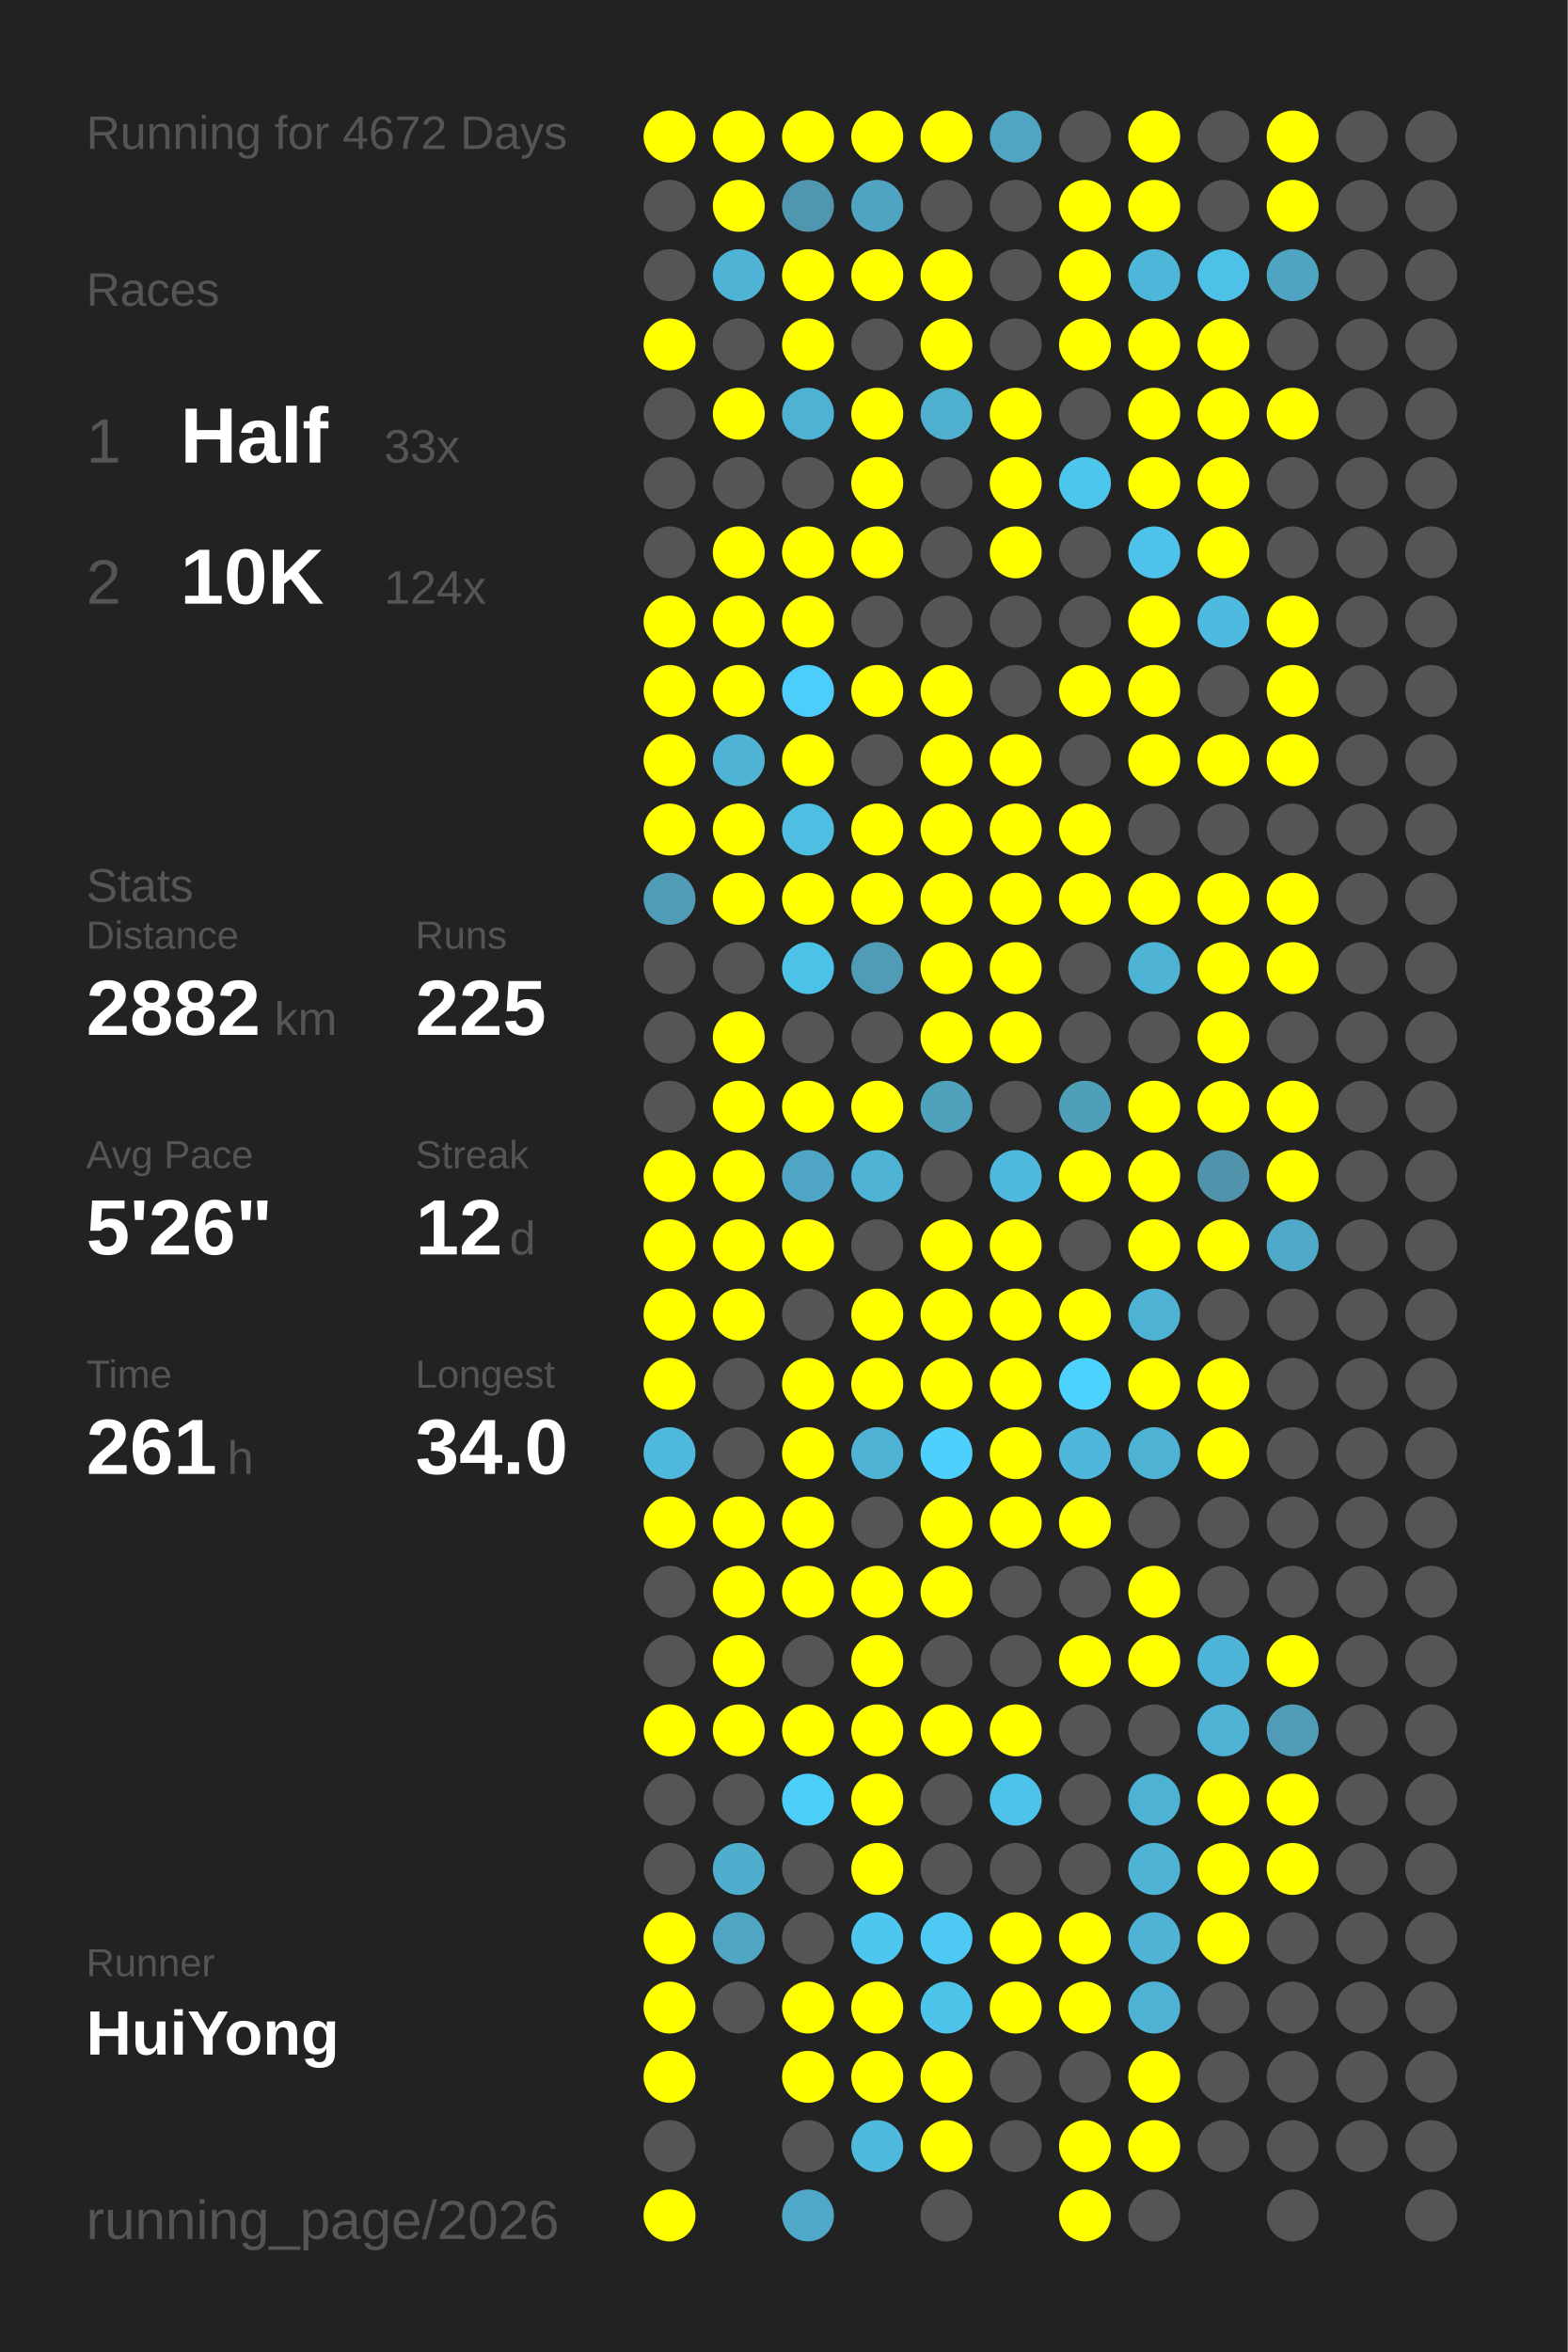
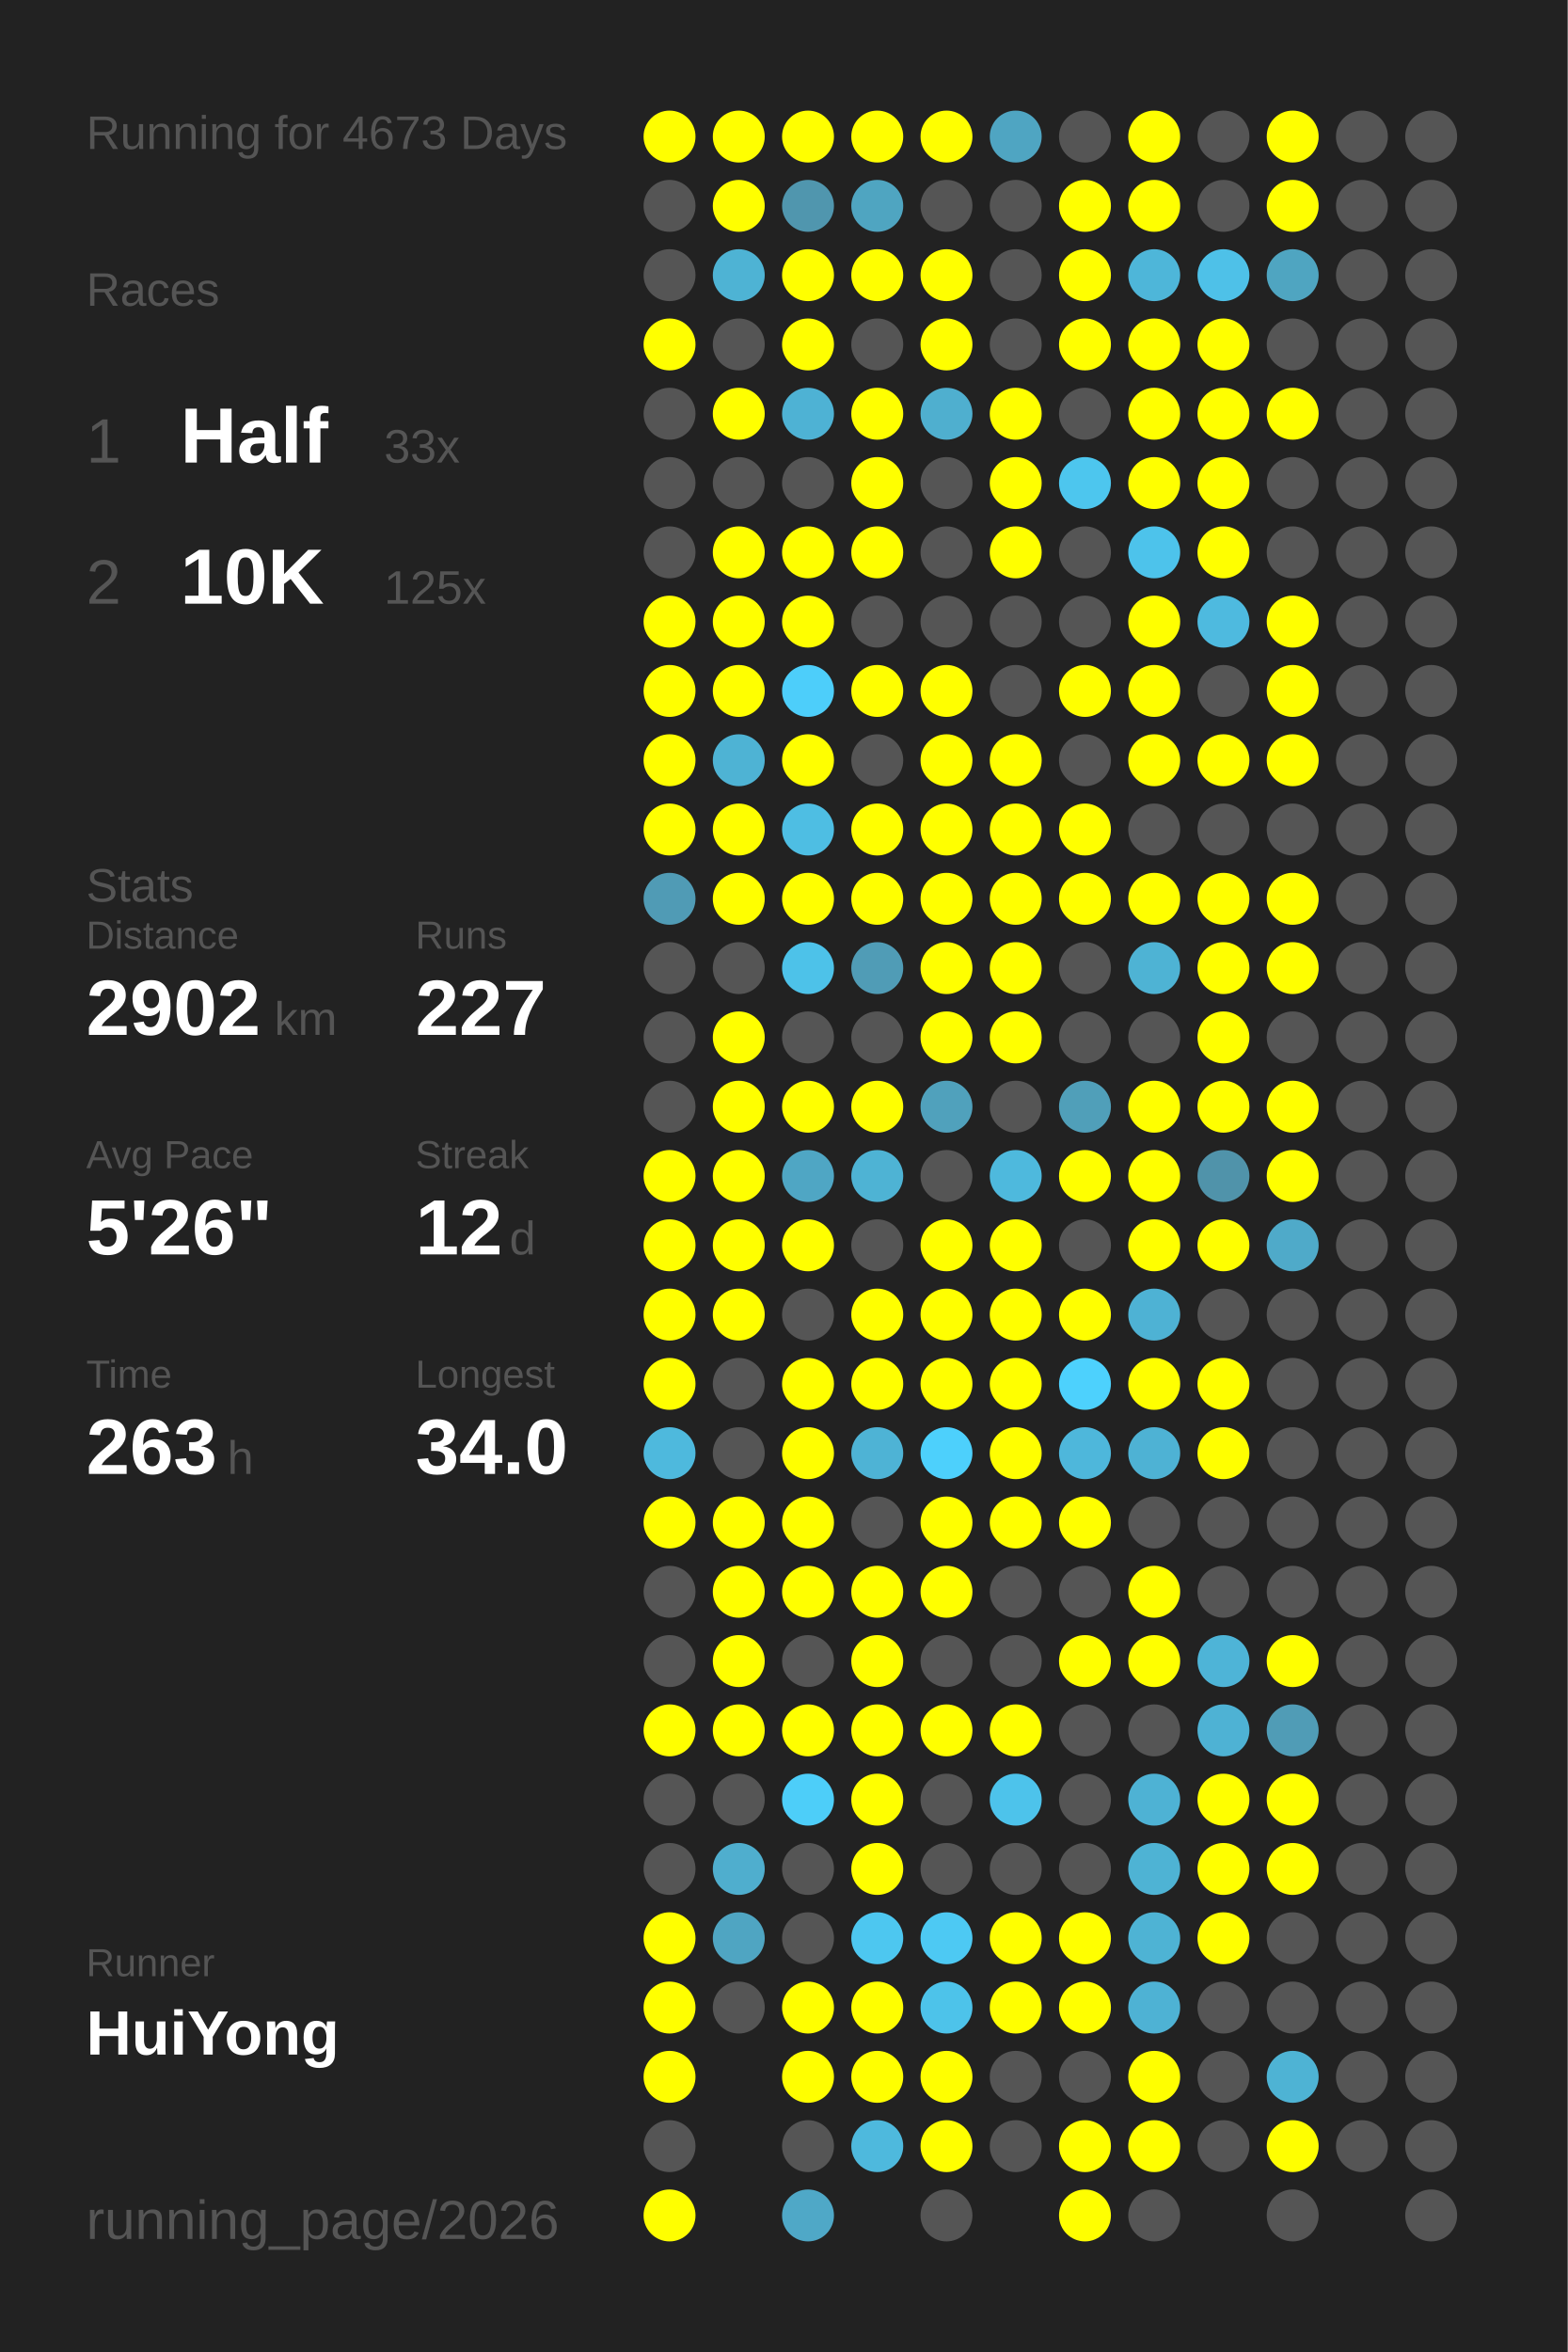
<svg xmlns="http://www.w3.org/2000/svg" baseProfile="full" height="300mm" version="1.1" viewBox="0,0,200,300" width="200mm">
  <defs />
  <rect fill="#222222" height="300" width="200" x="0" y="0" />
-   <text fill="#555555" style="font-size:6px; font-family:Arial;" x="11" y="19">Running for 4672 Days</text>
+   <text fill="#555555" style="font-size:6px; font-family:Arial;" x="11" y="19">Running for 4673 Days</text>
  <text fill="#555555" style="font-size:6px; font-family:Arial;" x="11" y="39">Races</text>
  <text fill="#555555" style="font-size:8px; font-family:Arial;" x="11" y="59">1</text>
  <text fill="#FFFFFF" style="font-size:10px; font-family:Arial; font-weight:bold;" x="23" y="59">Half</text>
  <text fill="#555555" style="font-size:6px; font-family:Arial;" x="49" y="59">33x</text>
  <text fill="#555555" style="font-size:8px; font-family:Arial;" x="11" y="77">2</text>
  <text fill="#FFFFFF" style="font-size:10px; font-family:Arial; font-weight:bold;" x="23" y="77">10K</text>
-   <text fill="#555555" style="font-size:6px; font-family:Arial;" x="49" y="77">124x</text>
+   <text fill="#555555" style="font-size:6px; font-family:Arial;" x="49" y="77">125x</text>
  <text fill="#555555" style="font-size:6px; font-family:Arial;" x="11" y="115">Stats</text>
  <text fill="#555555" style="font-size:5px; font-family:Arial;" x="11" y="121">Distance</text>
-   <text fill="#FFFFFF" style="font-size:10px; font-family:Arial; font-weight:bold;" x="11" y="132">2882</text>
+   <text fill="#FFFFFF" style="font-size:10px; font-family:Arial; font-weight:bold;" x="11" y="132">2902</text>
  <text fill="#555555" style="font-size:6px; font-family:Arial;" x="35" y="132">km</text>
  <text fill="#555555" style="font-size:5px; font-family:Arial;" x="53" y="121">Runs</text>
-   <text fill="#FFFFFF" style="font-size:10px; font-family:Arial; font-weight:bold;" x="53" y="132">225</text>
+   <text fill="#FFFFFF" style="font-size:10px; font-family:Arial; font-weight:bold;" x="53" y="132">227</text>
  <text fill="#555555" style="font-size:5px; font-family:Arial;" x="11" y="149">Avg Pace</text>
  <text fill="#FFFFFF" style="font-size:10px; font-family:Arial; font-weight:bold;" x="11" y="160">5'26"</text>
  <text fill="#555555" style="font-size:5px; font-family:Arial;" x="53" y="149">Streak</text>
  <text fill="#FFFFFF" style="font-size:10px; font-family:Arial; font-weight:bold;" x="53" y="160">12</text>
  <text fill="#555555" style="font-size:6px; font-family:Arial;" x="65" y="160">d</text>
  <text fill="#555555" style="font-size:5px; font-family:Arial;" x="11" y="177">Time</text>
-   <text fill="#FFFFFF" style="font-size:10px; font-family:Arial; font-weight:bold;" x="11" y="188">261</text>
+   <text fill="#FFFFFF" style="font-size:10px; font-family:Arial; font-weight:bold;" x="11" y="188">263</text>
  <text fill="#555555" style="font-size:6px; font-family:Arial;" x="29" y="188">h</text>
  <text fill="#555555" style="font-size:5px; font-family:Arial;" x="53" y="177">Longest</text>
  <text fill="#FFFFFF" style="font-size:10px; font-family:Arial; font-weight:bold;" x="53" y="188">34.0</text>
  <text fill="#555555" style="font-size:5px; font-family:Arial;" x="11" y="252.065">Runner</text>
  <text fill="#FFFFFF" style="font-size:8px; font-family:Arial; font-weight:bold;" x="11" y="262.065">HuiYong</text>
  <text fill="#555555" style="font-size:7px; font-family:Arial;" x="11" y="285.581">running_page/2026</text>
  <circle cx="85.417" cy="17.419" fill="#FFFF00" r="3.312" />
  <circle cx="85.417" cy="26.258" fill="#555555" r="3.312" />
  <circle cx="85.417" cy="35.097" fill="#555555" r="3.312" />
  <circle cx="85.417" cy="43.935" fill="#FFFF00" r="3.312" />
  <circle cx="85.417" cy="52.774" fill="#555555" r="3.312" />
  <circle cx="85.417" cy="61.613" fill="#555555" r="3.312" />
  <circle cx="85.417" cy="70.452" fill="#555555" r="3.312" />
  <circle cx="85.417" cy="79.29" fill="#FFFF00" r="3.312" />
  <circle cx="85.417" cy="88.129" fill="#FFFF00" r="3.312" />
  <circle cx="85.417" cy="96.968" fill="#FFFF00" r="3.312" />
  <circle cx="85.417" cy="105.806" fill="#FFFF00" r="3.312" />
  <circle cx="85.417" cy="114.645" fill="#509bb5" r="3.312" />
  <circle cx="85.417" cy="123.484" fill="#555555" r="3.312" />
  <circle cx="85.417" cy="132.323" fill="#555555" r="3.312" />
  <circle cx="85.417" cy="141.161" fill="#555555" r="3.312" />
  <circle cx="85.417" cy="150" fill="#FFFF00" r="3.312" />
  <circle cx="85.417" cy="158.839" fill="#FFFF00" r="3.312" />
  <circle cx="85.417" cy="167.677" fill="#FFFF00" r="3.312" />
  <circle cx="85.417" cy="176.516" fill="#FFFF00" r="3.312" />
  <circle cx="85.417" cy="185.355" fill="#4eb9dd" r="3.312" />
  <circle cx="85.417" cy="194.194" fill="#FFFF00" r="3.312" />
  <circle cx="85.417" cy="203.032" fill="#555555" r="3.312" />
  <circle cx="85.417" cy="211.871" fill="#555555" r="3.312" />
  <circle cx="85.417" cy="220.71" fill="#FFFF00" r="3.312" />
  <circle cx="85.417" cy="229.548" fill="#555555" r="3.312" />
  <circle cx="85.417" cy="238.387" fill="#555555" r="3.312" />
  <circle cx="85.417" cy="247.226" fill="#FFFF00" r="3.312" />
  <circle cx="85.417" cy="256.065" fill="#FFFF00" r="3.312" />
  <circle cx="85.417" cy="264.903" fill="#FFFF00" r="3.312" />
  <circle cx="85.417" cy="273.742" fill="#555555" r="3.312" />
  <circle cx="85.417" cy="282.581" fill="#FFFF00" r="3.312" />
  <circle cx="94.25" cy="17.419" fill="#FFFF00" r="3.312" />
  <circle cx="94.25" cy="26.258" fill="#FFFF00" r="3.312" />
  <circle cx="94.25" cy="35.097" fill="#4eb3d4" r="3.312" />
  <circle cx="94.25" cy="43.935" fill="#555555" r="3.312" />
  <circle cx="94.25" cy="52.774" fill="#FFFF00" r="3.312" />
  <circle cx="94.25" cy="61.613" fill="#555555" r="3.312" />
  <circle cx="94.25" cy="70.452" fill="#FFFF00" r="3.312" />
  <circle cx="94.25" cy="79.29" fill="#FFFF00" r="3.312" />
  <circle cx="94.25" cy="88.129" fill="#FFFF00" r="3.312" />
  <circle cx="94.25" cy="96.968" fill="#4eb3d4" r="3.312" />
  <circle cx="94.25" cy="105.806" fill="#FFFF00" r="3.312" />
  <circle cx="94.25" cy="114.645" fill="#FFFF00" r="3.312" />
  <circle cx="94.25" cy="123.484" fill="#555555" r="3.312" />
  <circle cx="94.25" cy="132.323" fill="#FFFF00" r="3.312" />
  <circle cx="94.25" cy="141.161" fill="#FFFF00" r="3.312" />
  <circle cx="94.25" cy="150" fill="#FFFF00" r="3.312" />
  <circle cx="94.25" cy="158.839" fill="#FFFF00" r="3.312" />
  <circle cx="94.25" cy="167.677" fill="#FFFF00" r="3.312" />
  <circle cx="94.25" cy="176.516" fill="#555555" r="3.312" />
  <circle cx="94.25" cy="185.355" fill="#555555" r="3.312" />
  <circle cx="94.25" cy="194.194" fill="#FFFF00" r="3.312" />
  <circle cx="94.25" cy="203.032" fill="#FFFF00" r="3.312" />
  <circle cx="94.25" cy="211.871" fill="#FFFF00" r="3.312" />
  <circle cx="94.25" cy="220.71" fill="#FFFF00" r="3.312" />
  <circle cx="94.25" cy="229.548" fill="#555555" r="3.312" />
  <circle cx="94.25" cy="238.387" fill="#4faece" r="3.312" />
  <circle cx="94.25" cy="247.226" fill="#4fa5c2" r="3.312" />
  <circle cx="94.25" cy="256.065" fill="#555555" r="3.312" />
  <circle cx="103.083" cy="17.419" fill="#FFFF00" r="3.312" />
  <circle cx="103.083" cy="26.258" fill="#5096ae" r="3.312" />
  <circle cx="103.083" cy="35.097" fill="#FFFF00" r="3.312" />
  <circle cx="103.083" cy="43.935" fill="#FFFF00" r="3.312" />
  <circle cx="103.083" cy="52.774" fill="#4eb2d4" r="3.312" />
  <circle cx="103.083" cy="61.613" fill="#555555" r="3.312" />
  <circle cx="103.083" cy="70.452" fill="#FFFF00" r="3.312" />
  <circle cx="103.083" cy="79.29" fill="#FFFF00" r="3.312" />
  <circle cx="103.083" cy="88.129" fill="#4dcefa" r="3.312" />
  <circle cx="103.083" cy="96.968" fill="#FFFF00" r="3.312" />
  <circle cx="103.083" cy="105.806" fill="#4ebee3" r="3.312" />
  <circle cx="103.083" cy="114.645" fill="#FFFF00" r="3.312" />
  <circle cx="103.083" cy="123.484" fill="#4dc2e9" r="3.312" />
  <circle cx="103.083" cy="132.323" fill="#555555" r="3.312" />
  <circle cx="103.083" cy="141.161" fill="#FFFF00" r="3.312" />
  <circle cx="103.083" cy="150" fill="#4fa6c4" r="3.312" />
  <circle cx="103.083" cy="158.839" fill="#FFFF00" r="3.312" />
  <circle cx="103.083" cy="167.677" fill="#555555" r="3.312" />
  <circle cx="103.083" cy="176.516" fill="#FFFF00" r="3.312" />
  <circle cx="103.083" cy="185.355" fill="#FFFF00" r="3.312" />
  <circle cx="103.083" cy="194.194" fill="#FFFF00" r="3.312" />
  <circle cx="103.083" cy="203.032" fill="#FFFF00" r="3.312" />
  <circle cx="103.083" cy="211.871" fill="#555555" r="3.312" />
  <circle cx="103.083" cy="220.71" fill="#FFFF00" r="3.312" />
  <circle cx="103.083" cy="229.548" fill="#4dcef9" r="3.312" />
  <circle cx="103.083" cy="238.387" fill="#555555" r="3.312" />
  <circle cx="103.083" cy="247.226" fill="#555555" r="3.312" />
  <circle cx="103.083" cy="256.065" fill="#FFFF00" r="3.312" />
  <circle cx="103.083" cy="264.903" fill="#FFFF00" r="3.312" />
  <circle cx="103.083" cy="273.742" fill="#555555" r="3.312" />
  <circle cx="103.083" cy="282.581" fill="#4fa8c7" r="3.312" />
  <circle cx="111.917" cy="17.419" fill="#FFFF00" r="3.312" />
  <circle cx="111.917" cy="26.258" fill="#4fa5c1" r="3.312" />
  <circle cx="111.917" cy="35.097" fill="#FFFF00" r="3.312" />
  <circle cx="111.917" cy="43.935" fill="#555555" r="3.312" />
  <circle cx="111.917" cy="52.774" fill="#FFFF00" r="3.312" />
  <circle cx="111.917" cy="61.613" fill="#FFFF00" r="3.312" />
  <circle cx="111.917" cy="70.452" fill="#FFFF00" r="3.312" />
  <circle cx="111.917" cy="79.29" fill="#555555" r="3.312" />
  <circle cx="111.917" cy="88.129" fill="#FFFF00" r="3.312" />
  <circle cx="111.917" cy="96.968" fill="#555555" r="3.312" />
  <circle cx="111.917" cy="105.806" fill="#FFFF00" r="3.312" />
  <circle cx="111.917" cy="114.645" fill="#FFFF00" r="3.312" />
  <circle cx="111.917" cy="123.484" fill="#509cb6" r="3.312" />
  <circle cx="111.917" cy="132.323" fill="#555555" r="3.312" />
  <circle cx="111.917" cy="141.161" fill="#FFFF00" r="3.312" />
  <circle cx="111.917" cy="150" fill="#4eb3d4" r="3.312" />
  <circle cx="111.917" cy="158.839" fill="#555555" r="3.312" />
  <circle cx="111.917" cy="167.677" fill="#FFFF00" r="3.312" />
  <circle cx="111.917" cy="176.516" fill="#FFFF00" r="3.312" />
  <circle cx="111.917" cy="185.355" fill="#4eb3d5" r="3.312" />
  <circle cx="111.917" cy="194.194" fill="#555555" r="3.312" />
  <circle cx="111.917" cy="203.032" fill="#FFFF00" r="3.312" />
  <circle cx="111.917" cy="211.871" fill="#FFFF00" r="3.312" />
  <circle cx="111.917" cy="220.71" fill="#FFFF00" r="3.312" />
  <circle cx="111.917" cy="229.548" fill="#FFFF00" r="3.312" />
  <circle cx="111.917" cy="238.387" fill="#FFFF00" r="3.312" />
  <circle cx="111.917" cy="247.226" fill="#4dc7f0" r="3.312" />
  <circle cx="111.917" cy="256.065" fill="#FFFF00" r="3.312" />
  <circle cx="111.917" cy="264.903" fill="#FFFF00" r="3.312" />
  <circle cx="111.917" cy="273.742" fill="#4eb9dd" r="3.312" />
  <circle cx="120.75" cy="17.419" fill="#FFFF00" r="3.312" />
  <circle cx="120.75" cy="26.258" fill="#555555" r="3.312" />
  <circle cx="120.75" cy="35.097" fill="#FFFF00" r="3.312" />
  <circle cx="120.75" cy="43.935" fill="#FFFF00" r="3.312" />
  <circle cx="120.75" cy="52.774" fill="#4fafcf" r="3.312" />
  <circle cx="120.75" cy="61.613" fill="#555555" r="3.312" />
  <circle cx="120.75" cy="70.452" fill="#555555" r="3.312" />
  <circle cx="120.75" cy="79.29" fill="#555555" r="3.312" />
  <circle cx="120.75" cy="88.129" fill="#FFFF00" r="3.312" />
  <circle cx="120.75" cy="96.968" fill="#FFFF00" r="3.312" />
  <circle cx="120.75" cy="105.806" fill="#FFFF00" r="3.312" />
  <circle cx="120.75" cy="114.645" fill="#FFFF00" r="3.312" />
  <circle cx="120.75" cy="123.484" fill="#FFFF00" r="3.312" />
  <circle cx="120.75" cy="132.323" fill="#FFFF00" r="3.312" />
  <circle cx="120.75" cy="141.161" fill="#50a1bc" r="3.312" />
  <circle cx="120.75" cy="150" fill="#555555" r="3.312" />
  <circle cx="120.75" cy="158.839" fill="#FFFF00" r="3.312" />
  <circle cx="120.75" cy="167.677" fill="#FFFF00" r="3.312" />
  <circle cx="120.75" cy="176.516" fill="#FFFF00" r="3.312" />
  <circle cx="120.75" cy="185.355" fill="#4dd0fc" r="3.312" />
  <circle cx="120.75" cy="194.194" fill="#FFFF00" r="3.312" />
  <circle cx="120.75" cy="203.032" fill="#FFFF00" r="3.312" />
  <circle cx="120.75" cy="211.871" fill="#555555" r="3.312" />
  <circle cx="120.75" cy="220.71" fill="#FFFF00" r="3.312" />
  <circle cx="120.75" cy="229.548" fill="#555555" r="3.312" />
  <circle cx="120.75" cy="238.387" fill="#555555" r="3.312" />
  <circle cx="120.75" cy="247.226" fill="#4dc9f3" r="3.312" />
  <circle cx="120.75" cy="256.065" fill="#4dc3ea" r="3.312" />
  <circle cx="120.75" cy="264.903" fill="#FFFF00" r="3.312" />
  <circle cx="120.75" cy="273.742" fill="#FFFF00" r="3.312" />
  <circle cx="120.75" cy="282.581" fill="#555555" r="3.312" />
  <circle cx="129.583" cy="17.419" fill="#4fa5c2" r="3.312" />
  <circle cx="129.583" cy="26.258" fill="#555555" r="3.312" />
  <circle cx="129.583" cy="35.097" fill="#555555" r="3.312" />
  <circle cx="129.583" cy="43.935" fill="#555555" r="3.312" />
  <circle cx="129.583" cy="52.774" fill="#FFFF00" r="3.312" />
  <circle cx="129.583" cy="61.613" fill="#FFFF00" r="3.312" />
  <circle cx="129.583" cy="70.452" fill="#FFFF00" r="3.312" />
  <circle cx="129.583" cy="79.29" fill="#555555" r="3.312" />
  <circle cx="129.583" cy="88.129" fill="#555555" r="3.312" />
  <circle cx="129.583" cy="96.968" fill="#FFFF00" r="3.312" />
  <circle cx="129.583" cy="105.806" fill="#FFFF00" r="3.312" />
  <circle cx="129.583" cy="114.645" fill="#FFFF00" r="3.312" />
  <circle cx="129.583" cy="123.484" fill="#FFFF00" r="3.312" />
  <circle cx="129.583" cy="132.323" fill="#FFFF00" r="3.312" />
  <circle cx="129.583" cy="141.161" fill="#555555" r="3.312" />
  <circle cx="129.583" cy="150" fill="#4eb9dd" r="3.312" />
  <circle cx="129.583" cy="158.839" fill="#FFFF00" r="3.312" />
  <circle cx="129.583" cy="167.677" fill="#FFFF00" r="3.312" />
  <circle cx="129.583" cy="176.516" fill="#FFFF00" r="3.312" />
  <circle cx="129.583" cy="185.355" fill="#FFFF00" r="3.312" />
  <circle cx="129.583" cy="194.194" fill="#FFFF00" r="3.312" />
  <circle cx="129.583" cy="203.032" fill="#555555" r="3.312" />
  <circle cx="129.583" cy="211.871" fill="#555555" r="3.312" />
  <circle cx="129.583" cy="220.71" fill="#FFFF00" r="3.312" />
  <circle cx="129.583" cy="229.548" fill="#4dc3eb" r="3.312" />
  <circle cx="129.583" cy="238.387" fill="#555555" r="3.312" />
  <circle cx="129.583" cy="247.226" fill="#FFFF00" r="3.312" />
  <circle cx="129.583" cy="256.065" fill="#FFFF00" r="3.312" />
  <circle cx="129.583" cy="264.903" fill="#555555" r="3.312" />
  <circle cx="129.583" cy="273.742" fill="#555555" r="3.312" />
  <circle cx="138.417" cy="17.419" fill="#555555" r="3.312" />
  <circle cx="138.417" cy="26.258" fill="#FFFF00" r="3.312" />
  <circle cx="138.417" cy="35.097" fill="#FFFF00" r="3.312" />
  <circle cx="138.417" cy="43.935" fill="#FFFF00" r="3.312" />
  <circle cx="138.417" cy="52.774" fill="#555555" r="3.312" />
  <circle cx="138.417" cy="61.613" fill="#4dc6ee" r="3.312" />
  <circle cx="138.417" cy="70.452" fill="#555555" r="3.312" />
  <circle cx="138.417" cy="79.29" fill="#555555" r="3.312" />
  <circle cx="138.417" cy="88.129" fill="#FFFF00" r="3.312" />
  <circle cx="138.417" cy="96.968" fill="#555555" r="3.312" />
  <circle cx="138.417" cy="105.806" fill="#FFFF00" r="3.312" />
  <circle cx="138.417" cy="114.645" fill="#FFFF00" r="3.312" />
  <circle cx="138.417" cy="123.484" fill="#555555" r="3.312" />
  <circle cx="138.417" cy="132.323" fill="#555555" r="3.312" />
  <circle cx="138.417" cy="141.161" fill="#509fb9" r="3.312" />
  <circle cx="138.417" cy="150" fill="#FFFF00" r="3.312" />
  <circle cx="138.417" cy="158.839" fill="#555555" r="3.312" />
  <circle cx="138.417" cy="167.677" fill="#FFFF00" r="3.312" />
  <circle cx="138.417" cy="176.516" fill="#4dd1fd" r="3.312" />
  <circle cx="138.417" cy="185.355" fill="#4eb7db" r="3.312" />
  <circle cx="138.417" cy="194.194" fill="#FFFF00" r="3.312" />
  <circle cx="138.417" cy="203.032" fill="#555555" r="3.312" />
  <circle cx="138.417" cy="211.871" fill="#FFFF00" r="3.312" />
  <circle cx="138.417" cy="220.71" fill="#555555" r="3.312" />
  <circle cx="138.417" cy="229.548" fill="#555555" r="3.312" />
  <circle cx="138.417" cy="238.387" fill="#555555" r="3.312" />
  <circle cx="138.417" cy="247.226" fill="#FFFF00" r="3.312" />
  <circle cx="138.417" cy="256.065" fill="#FFFF00" r="3.312" />
  <circle cx="138.417" cy="264.903" fill="#555555" r="3.312" />
  <circle cx="138.417" cy="273.742" fill="#FFFF00" r="3.312" />
  <circle cx="138.417" cy="282.581" fill="#FFFF00" r="3.312" />
  <circle cx="147.25" cy="17.419" fill="#FFFF00" r="3.312" />
  <circle cx="147.25" cy="26.258" fill="#FFFF00" r="3.312" />
  <circle cx="147.25" cy="35.097" fill="#4eb6d9" r="3.312" />
  <circle cx="147.25" cy="43.935" fill="#FFFF00" r="3.312" />
  <circle cx="147.25" cy="52.774" fill="#FFFF00" r="3.312" />
  <circle cx="147.25" cy="61.613" fill="#FFFF00" r="3.312" />
  <circle cx="147.25" cy="70.452" fill="#4dc3eb" r="3.312" />
  <circle cx="147.25" cy="79.29" fill="#FFFF00" r="3.312" />
  <circle cx="147.25" cy="88.129" fill="#FFFF00" r="3.312" />
  <circle cx="147.25" cy="96.968" fill="#FFFF00" r="3.312" />
  <circle cx="147.25" cy="105.806" fill="#555555" r="3.312" />
  <circle cx="147.25" cy="114.645" fill="#FFFF00" r="3.312" />
  <circle cx="147.25" cy="123.484" fill="#4eb3d4" r="3.312" />
  <circle cx="147.25" cy="132.323" fill="#555555" r="3.312" />
  <circle cx="147.25" cy="141.161" fill="#FFFF00" r="3.312" />
  <circle cx="147.25" cy="150" fill="#FFFF00" r="3.312" />
  <circle cx="147.25" cy="158.839" fill="#FFFF00" r="3.312" />
  <circle cx="147.25" cy="167.677" fill="#4eb2d4" r="3.312" />
  <circle cx="147.25" cy="176.516" fill="#FFFF00" r="3.312" />
  <circle cx="147.25" cy="185.355" fill="#4eb2d4" r="3.312" />
  <circle cx="147.25" cy="194.194" fill="#555555" r="3.312" />
  <circle cx="147.25" cy="203.032" fill="#FFFF00" r="3.312" />
  <circle cx="147.25" cy="211.871" fill="#FFFF00" r="3.312" />
  <circle cx="147.25" cy="220.71" fill="#555555" r="3.312" />
  <circle cx="147.25" cy="229.548" fill="#4eb2d4" r="3.312" />
  <circle cx="147.25" cy="238.387" fill="#4eb3d4" r="3.312" />
  <circle cx="147.25" cy="247.226" fill="#4eb3d4" r="3.312" />
  <circle cx="147.25" cy="256.065" fill="#4eb2d4" r="3.312" />
  <circle cx="147.25" cy="264.903" fill="#FFFF00" r="3.312" />
  <circle cx="147.25" cy="273.742" fill="#FFFF00" r="3.312" />
  <circle cx="147.25" cy="282.581" fill="#555555" r="3.312" />
  <circle cx="156.083" cy="17.419" fill="#555555" r="3.312" />
  <circle cx="156.083" cy="26.258" fill="#555555" r="3.312" />
  <circle cx="156.083" cy="35.097" fill="#4ec1e8" r="3.312" />
  <circle cx="156.083" cy="43.935" fill="#FFFF00" r="3.312" />
  <circle cx="156.083" cy="52.774" fill="#FFFF00" r="3.312" />
  <circle cx="156.083" cy="61.613" fill="#FFFF00" r="3.312" />
  <circle cx="156.083" cy="70.452" fill="#FFFF00" r="3.312" />
  <circle cx="156.083" cy="79.29" fill="#4ebadf" r="3.312" />
  <circle cx="156.083" cy="88.129" fill="#555555" r="3.312" />
  <circle cx="156.083" cy="96.968" fill="#FFFF00" r="3.312" />
  <circle cx="156.083" cy="105.806" fill="#555555" r="3.312" />
  <circle cx="156.083" cy="114.645" fill="#FFFF00" r="3.312" />
  <circle cx="156.083" cy="123.484" fill="#FFFF00" r="3.312" />
  <circle cx="156.083" cy="132.323" fill="#FFFF00" r="3.312" />
  <circle cx="156.083" cy="141.161" fill="#FFFF00" r="3.312" />
  <circle cx="156.083" cy="150" fill="#5093aa" r="3.312" />
  <circle cx="156.083" cy="158.839" fill="#FFFF00" r="3.312" />
  <circle cx="156.083" cy="167.677" fill="#555555" r="3.312" />
  <circle cx="156.083" cy="176.516" fill="#FFFF00" r="3.312" />
  <circle cx="156.083" cy="185.355" fill="#FFFF00" r="3.312" />
  <circle cx="156.083" cy="194.194" fill="#555555" r="3.312" />
  <circle cx="156.083" cy="203.032" fill="#555555" r="3.312" />
  <circle cx="156.083" cy="211.871" fill="#4eb4d7" r="3.312" />
  <circle cx="156.083" cy="220.71" fill="#4eb2d4" r="3.312" />
  <circle cx="156.083" cy="229.548" fill="#FFFF00" r="3.312" />
  <circle cx="156.083" cy="238.387" fill="#FFFF00" r="3.312" />
  <circle cx="156.083" cy="247.226" fill="#FFFF00" r="3.312" />
  <circle cx="156.083" cy="256.065" fill="#555555" r="3.312" />
  <circle cx="156.083" cy="264.903" fill="#555555" r="3.312" />
  <circle cx="156.083" cy="273.742" fill="#555555" r="3.312" />
  <circle cx="164.917" cy="17.419" fill="#FFFF00" r="3.312" />
  <circle cx="164.917" cy="26.258" fill="#FFFF00" r="3.312" />
  <circle cx="164.917" cy="35.097" fill="#4fa5c1" r="3.312" />
  <circle cx="164.917" cy="43.935" fill="#555555" r="3.312" />
  <circle cx="164.917" cy="52.774" fill="#FFFF00" r="3.312" />
  <circle cx="164.917" cy="61.613" fill="#555555" r="3.312" />
  <circle cx="164.917" cy="70.452" fill="#555555" r="3.312" />
  <circle cx="164.917" cy="79.29" fill="#FFFF00" r="3.312" />
  <circle cx="164.917" cy="88.129" fill="#FFFF00" r="3.312" />
  <circle cx="164.917" cy="96.968" fill="#FFFF00" r="3.312" />
  <circle cx="164.917" cy="105.806" fill="#555555" r="3.312" />
  <circle cx="164.917" cy="114.645" fill="#FFFF00" r="3.312" />
  <circle cx="164.917" cy="123.484" fill="#FFFF00" r="3.312" />
  <circle cx="164.917" cy="132.323" fill="#555555" r="3.312" />
  <circle cx="164.917" cy="141.161" fill="#FFFF00" r="3.312" />
  <circle cx="164.917" cy="150" fill="#FFFF00" r="3.312" />
  <circle cx="164.917" cy="158.839" fill="#4faac9" r="3.312" />
  <circle cx="164.917" cy="167.677" fill="#555555" r="3.312" />
  <circle cx="164.917" cy="176.516" fill="#555555" r="3.312" />
  <circle cx="164.917" cy="185.355" fill="#555555" r="3.312" />
  <circle cx="164.917" cy="194.194" fill="#555555" r="3.312" />
  <circle cx="164.917" cy="203.032" fill="#555555" r="3.312" />
  <circle cx="164.917" cy="211.871" fill="#FFFF00" r="3.312" />
  <circle cx="164.917" cy="220.71" fill="#509cb6" r="3.312" />
  <circle cx="164.917" cy="229.548" fill="#FFFF00" r="3.312" />
  <circle cx="164.917" cy="238.387" fill="#FFFF00" r="3.312" />
  <circle cx="164.917" cy="247.226" fill="#555555" r="3.312" />
  <circle cx="164.917" cy="256.065" fill="#555555" r="3.312" />
-   <circle cx="164.917" cy="264.903" fill="#555555" r="3.312" />
-   <circle cx="164.917" cy="273.742" fill="#555555" r="3.312" />
+   <circle cx="164.917" cy="264.903" fill="#4eb3d4" r="3.312" />
+   <circle cx="164.917" cy="273.742" fill="#FFFF00" r="3.312" />
  <circle cx="164.917" cy="282.581" fill="#555555" r="3.312" />
  <circle cx="173.75" cy="17.419" fill="#555555" r="3.312" />
  <circle cx="173.75" cy="26.258" fill="#555555" r="3.312" />
  <circle cx="173.75" cy="35.097" fill="#555555" r="3.312" />
  <circle cx="173.75" cy="43.935" fill="#555555" r="3.312" />
  <circle cx="173.75" cy="52.774" fill="#555555" r="3.312" />
  <circle cx="173.75" cy="61.613" fill="#555555" r="3.312" />
  <circle cx="173.75" cy="70.452" fill="#555555" r="3.312" />
  <circle cx="173.75" cy="79.29" fill="#555555" r="3.312" />
  <circle cx="173.75" cy="88.129" fill="#555555" r="3.312" />
  <circle cx="173.75" cy="96.968" fill="#555555" r="3.312" />
  <circle cx="173.75" cy="105.806" fill="#555555" r="3.312" />
  <circle cx="173.75" cy="114.645" fill="#555555" r="3.312" />
  <circle cx="173.75" cy="123.484" fill="#555555" r="3.312" />
  <circle cx="173.75" cy="132.323" fill="#555555" r="3.312" />
  <circle cx="173.75" cy="141.161" fill="#555555" r="3.312" />
  <circle cx="173.75" cy="150" fill="#555555" r="3.312" />
  <circle cx="173.75" cy="158.839" fill="#555555" r="3.312" />
  <circle cx="173.75" cy="167.677" fill="#555555" r="3.312" />
  <circle cx="173.75" cy="176.516" fill="#555555" r="3.312" />
  <circle cx="173.75" cy="185.355" fill="#555555" r="3.312" />
  <circle cx="173.75" cy="194.194" fill="#555555" r="3.312" />
  <circle cx="173.75" cy="203.032" fill="#555555" r="3.312" />
  <circle cx="173.75" cy="211.871" fill="#555555" r="3.312" />
  <circle cx="173.75" cy="220.71" fill="#555555" r="3.312" />
  <circle cx="173.75" cy="229.548" fill="#555555" r="3.312" />
  <circle cx="173.75" cy="238.387" fill="#555555" r="3.312" />
  <circle cx="173.75" cy="247.226" fill="#555555" r="3.312" />
  <circle cx="173.75" cy="256.065" fill="#555555" r="3.312" />
  <circle cx="173.75" cy="264.903" fill="#555555" r="3.312" />
  <circle cx="173.75" cy="273.742" fill="#555555" r="3.312" />
  <circle cx="182.583" cy="17.419" fill="#555555" r="3.312" />
  <circle cx="182.583" cy="26.258" fill="#555555" r="3.312" />
  <circle cx="182.583" cy="35.097" fill="#555555" r="3.312" />
  <circle cx="182.583" cy="43.935" fill="#555555" r="3.312" />
  <circle cx="182.583" cy="52.774" fill="#555555" r="3.312" />
  <circle cx="182.583" cy="61.613" fill="#555555" r="3.312" />
  <circle cx="182.583" cy="70.452" fill="#555555" r="3.312" />
  <circle cx="182.583" cy="79.29" fill="#555555" r="3.312" />
  <circle cx="182.583" cy="88.129" fill="#555555" r="3.312" />
  <circle cx="182.583" cy="96.968" fill="#555555" r="3.312" />
  <circle cx="182.583" cy="105.806" fill="#555555" r="3.312" />
  <circle cx="182.583" cy="114.645" fill="#555555" r="3.312" />
  <circle cx="182.583" cy="123.484" fill="#555555" r="3.312" />
  <circle cx="182.583" cy="132.323" fill="#555555" r="3.312" />
  <circle cx="182.583" cy="141.161" fill="#555555" r="3.312" />
  <circle cx="182.583" cy="150" fill="#555555" r="3.312" />
  <circle cx="182.583" cy="158.839" fill="#555555" r="3.312" />
  <circle cx="182.583" cy="167.677" fill="#555555" r="3.312" />
  <circle cx="182.583" cy="176.516" fill="#555555" r="3.312" />
  <circle cx="182.583" cy="185.355" fill="#555555" r="3.312" />
  <circle cx="182.583" cy="194.194" fill="#555555" r="3.312" />
  <circle cx="182.583" cy="203.032" fill="#555555" r="3.312" />
  <circle cx="182.583" cy="211.871" fill="#555555" r="3.312" />
  <circle cx="182.583" cy="220.71" fill="#555555" r="3.312" />
  <circle cx="182.583" cy="229.548" fill="#555555" r="3.312" />
  <circle cx="182.583" cy="238.387" fill="#555555" r="3.312" />
  <circle cx="182.583" cy="247.226" fill="#555555" r="3.312" />
  <circle cx="182.583" cy="256.065" fill="#555555" r="3.312" />
  <circle cx="182.583" cy="264.903" fill="#555555" r="3.312" />
  <circle cx="182.583" cy="273.742" fill="#555555" r="3.312" />
  <circle cx="182.583" cy="282.581" fill="#555555" r="3.312" />
</svg>
